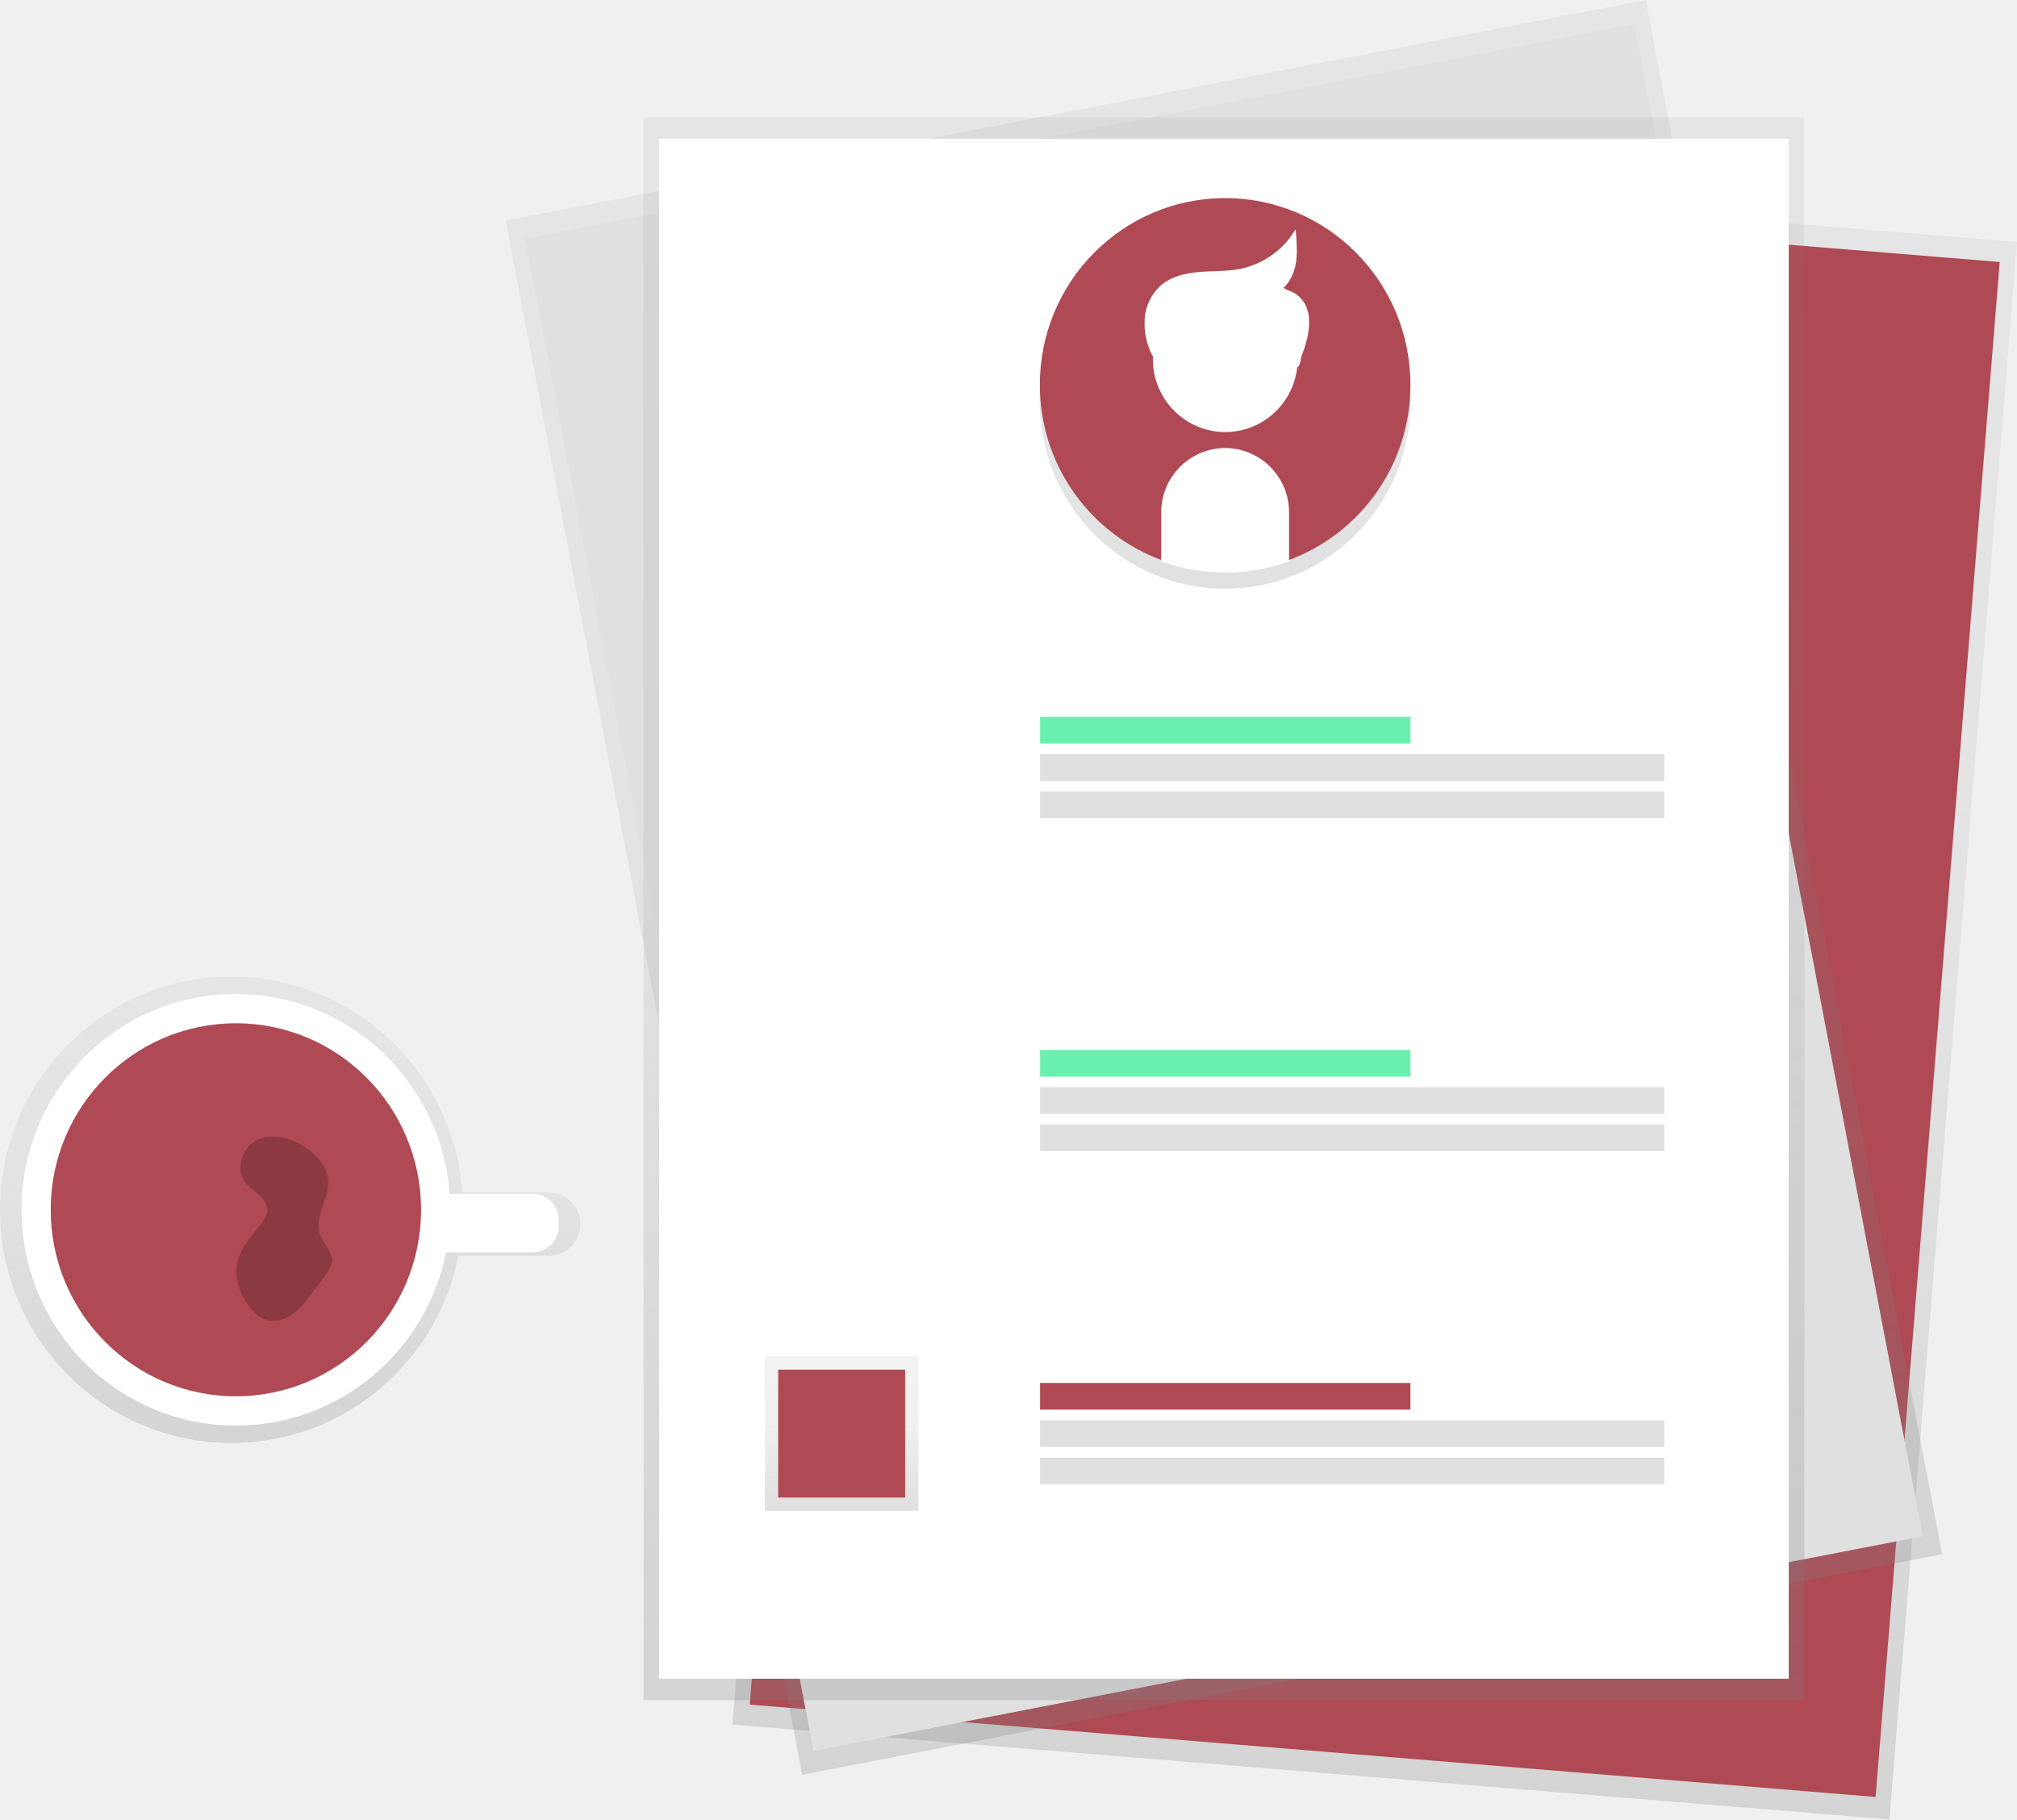
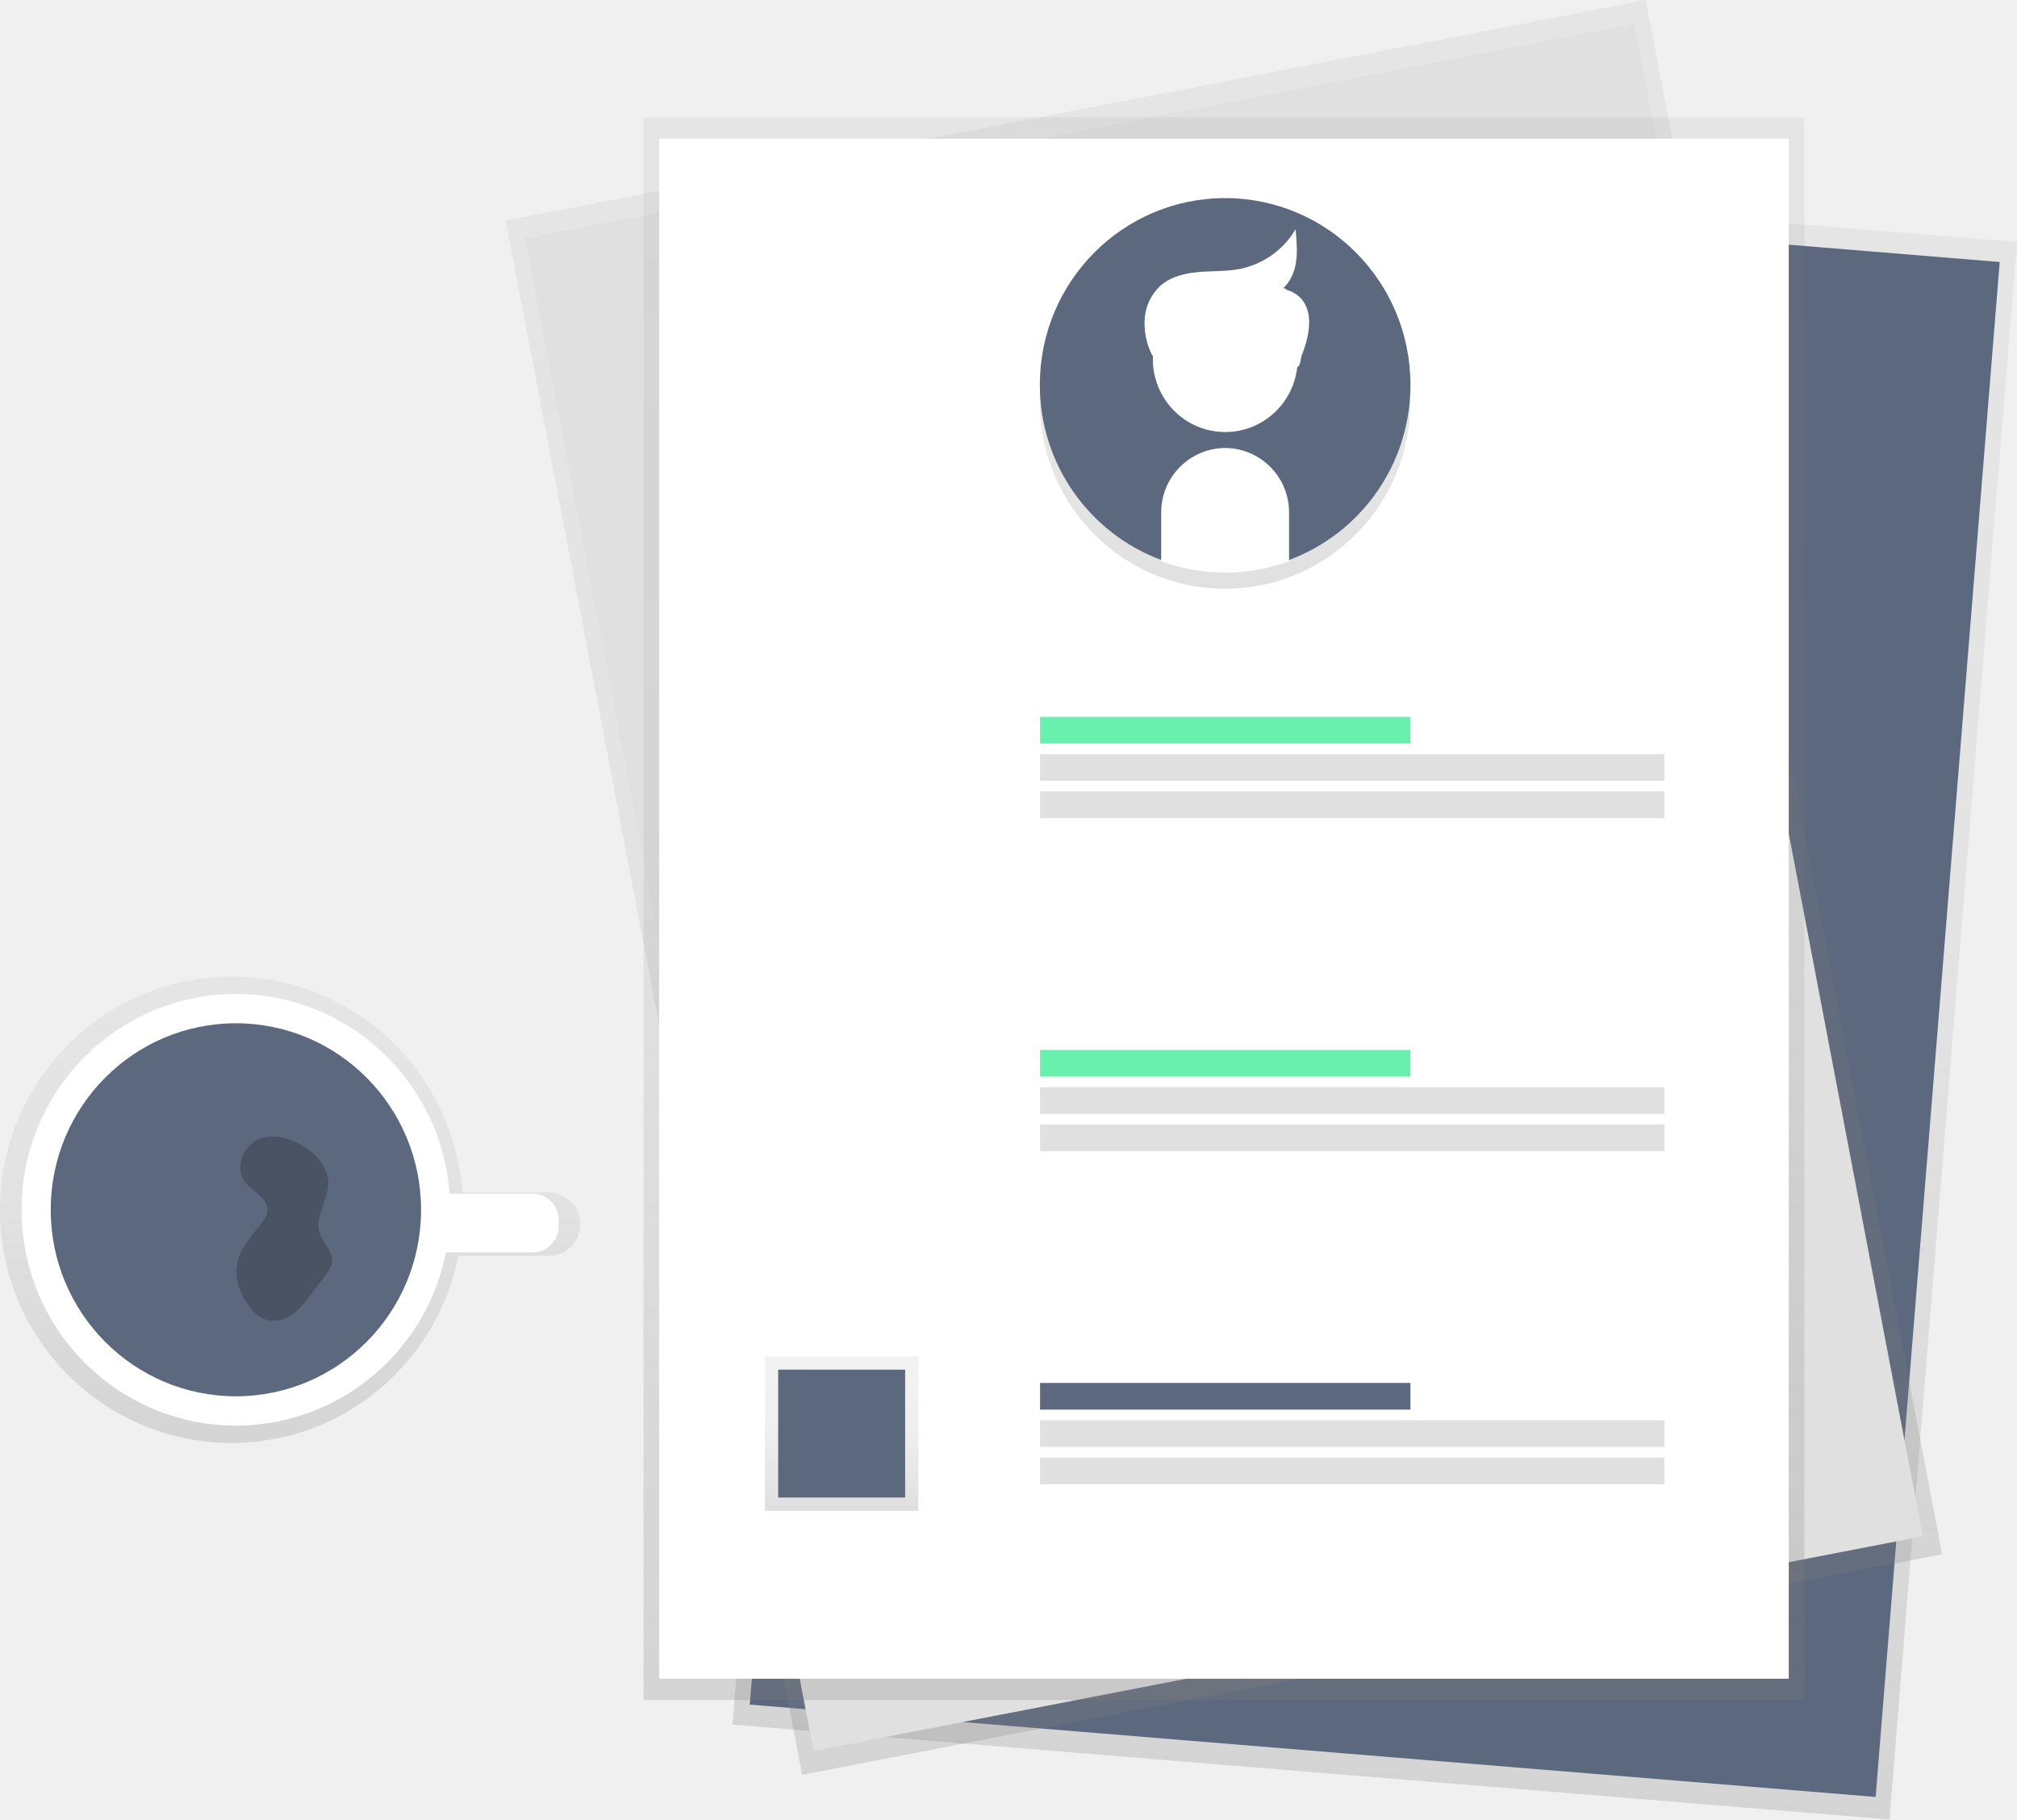
<svg xmlns="http://www.w3.org/2000/svg" xmlns:xlink="http://www.w3.org/1999/xlink" id="062a65d4-6310-416e-8fb8-777315adf84b" data-name="Layer 1" width="853.53" height="770" viewBox="0 0 853.53 770">
  <defs>
    <linearGradient id="7db19e5e-7cc3-41df-8a16-c81cf46c1195" x1="758.38" y1="801.59" x2="758.38" y2="131.56" gradientTransform="translate(-136.27 -110.44) rotate(4.65)" gradientUnits="userSpaceOnUse">
      <stop offset="0" stop-color="gray" stop-opacity="0.25" />
      <stop offset="0.54" stop-color="gray" stop-opacity="0.12" />
      <stop offset="1" stop-color="gray" stop-opacity="0.1" />
    </linearGradient>
    <linearGradient id="87908c47-1c47-4a2f-b745-20cb7009bb75" x1="685.97" y1="797.2" x2="685.97" y2="126.94" gradientTransform="translate(-242.89 51.18) rotate(-10.87)" xlink:href="#7db19e5e-7cc3-41df-8a16-c81cf46c1195" />
    <linearGradient id="f482b758-09b8-4320-b57c-ecd1bdf3658e" x1="517.93" y1="719.46" x2="517.93" y2="49.68" gradientTransform="matrix(1, 0, 0, 1, 0, 0)" xlink:href="#7db19e5e-7cc3-41df-8a16-c81cf46c1195" />
    <linearGradient id="720977dd-28dd-4cd1-b9d4-02f8d793e7ce" x1="553.48" y1="380.79" x2="559.93" y2="535.01" gradientTransform="matrix(-1, 0.01, -0.01, -1, 1253.94, 688.13)" gradientUnits="userSpaceOnUse">
      <stop offset="0" stop-opacity="0.12" />
      <stop offset="0.55" stop-opacity="0.09" />
      <stop offset="1" stop-opacity="0.02" />
    </linearGradient>
    <linearGradient id="e8979000-d63e-4fe0-8af1-0dfdd65d3420" x1="356.17" y1="639.4" x2="356.17" y2="574" gradientTransform="matrix(1, 0, 0, 1, 0, 0)" xlink:href="#7db19e5e-7cc3-41df-8a16-c81cf46c1195" />
    <linearGradient id="3889af47-bc7c-4009-b8ee-af9d60c73d61" x1="296" y1="675.66" x2="296" y2="478.3" gradientTransform="matrix(1, 0, 0, 1, 0, 0)" xlink:href="#7db19e5e-7cc3-41df-8a16-c81cf46c1195" />
  </defs>
  <polygon points="799.57 770 309.95 729.85 363.91 62.28 853.53 102.43 799.57 770" fill="url(#7db19e5e-7cc3-41df-8a16-c81cf46c1195)" />
-   <polygon points="793.7 760.47 317.27 721.39 369.78 71.81 846.21 110.88 793.7 760.47" fill="#af4953" />
+   <polygon points="793.7 760.47 317.27 721.39 369.78 71.81 846.21 110.88 793.7 760.47" fill="#5c687d" />
  <polygon points="821.86 657.75 339.44 751.09 214 93.34 696.42 0 821.86 657.75" fill="url(#87908c47-1c47-4a2f-b745-20cb7009bb75)" />
  <polygon points="813.67 650.15 344.25 740.98 222.19 100.94 691.61 10.12 813.67 650.15" fill="#e0e0e0" />
  <rect x="272.31" y="49.68" width="491.24" height="669.78" fill="url(#f482b758-09b8-4320-b57c-ecd1bdf3658e)" />
  <rect x="278.93" y="58.7" width="478.01" height="651.73" fill="#fff" />
  <path d="M613.25,236.15c.52,43.61,36.05,78.54,79.35,78s78-36.31,77.46-79.93a79,79,0,0,0-52.75-73.69l.24,20.34A26.73,26.73,0,0,1,691.32,208h0a26.72,26.72,0,0,1-26.87-26.42l-.24-20.34A79,79,0,0,0,613.25,236.15Z" transform="translate(-173.24 -65)" fill="url(#720977dd-28dd-4cd1-b9d4-02f8d793e7ce)" />
-   <path d="M770.09,227.84c0-43.62-35.1-79-78.41-79s-78.41,35.36-78.41,79a79,79,0,0,0,51.86,74.33V281.83a26.72,26.72,0,0,1,26.55-26.74h0a26.72,26.72,0,0,1,26.55,26.74v20.35A79,79,0,0,0,770.09,227.84Z" transform="translate(-173.24 -65)" fill="#af4953" />
+   <path d="M770.09,227.84c0-43.62-35.1-79-78.41-79s-78.41,35.36-78.41,79a79,79,0,0,0,51.86,74.33V281.83a26.72,26.72,0,0,1,26.55-26.74h0a26.72,26.72,0,0,1,26.55,26.74v20.35A79,79,0,0,0,770.09,227.84Z" transform="translate(-173.24 -65)" fill="#5c687d" />
  <ellipse cx="518.49" cy="151.98" rx="30.14" ry="30.36" fill="#fff" stroke="#fff" stroke-miterlimit="10" />
  <path d="M691.68,255.09h0a26.72,26.72,0,0,0-26.55,26.74v20.35a78.17,78.17,0,0,0,53.1,0V281.83A26.72,26.72,0,0,0,691.68,255.09Z" transform="translate(-173.24 -65)" fill="#fff" stroke="#fff" stroke-miterlimit="10" />
  <path d="M661.33,215.3A29.63,29.63,0,0,1,658.12,200a20.48,20.48,0,0,1,6.68-13.85c4.39-3.77,10.34-5.1,16.09-5.56s11.58-.18,17.24-1.31a36,36,0,0,0,23-15.72c.36,4.45.72,9-.13,13.36s-3.09,8.7-6.87,11c4.58-2.13,4.08,2.87,3.09,5.86,2.27,2.76,7.78,3.22,8.06,6.79s.23,7.26-1.15,10.55.1,9.1-3.44,9.35" transform="translate(-173.24 -65)" fill="#fff" stroke="#fff" stroke-miterlimit="10" />
  <path d="M715.81,187.26s21,1.85,6.06,33.29" transform="translate(-173.24 -65)" fill="#fff" />
  <rect x="323.71" y="574" width="64.93" height="65.4" fill="url(#e8979000-d63e-4fe0-8af1-0dfdd65d3420)" />
-   <rect x="329.3" y="579.64" width="53.73" height="54.12" fill="#af4953" />
+   <rect x="329.3" y="579.64" width="53.73" height="54.12" fill="#5c687d" />
  <rect x="440.13" y="303.38" width="156.72" height="11.28" fill="#69f0ae" />
  <rect x="440.13" y="319.17" width="264.19" height="11.28" fill="#e0e0e0" />
  <rect x="440.13" y="334.95" width="264.19" height="11.28" fill="#e0e0e0" />
  <rect x="440.13" y="444.33" width="156.72" height="11.28" fill="#69f0ae" />
  <rect x="440.13" y="460.11" width="264.19" height="11.28" fill="#e0e0e0" />
  <rect x="440.13" y="475.9" width="264.19" height="11.28" fill="#e0e0e0" />
-   <rect x="440.13" y="585.27" width="156.72" height="11.28" fill="#af4953" />
+   <rect x="440.13" y="585.27" width="156.72" height="11.28" fill="#5c687d" />
  <rect x="440.13" y="601.06" width="264.19" height="11.28" fill="#e0e0e0" />
  <rect x="440.13" y="616.85" width="264.19" height="11.28" fill="#e0e0e0" />
  <path d="M405.46,569.67H368.88c-3.72-51.08-46-91.37-97.67-91.37-54.11,0-98,44.18-98,98.68s43.86,98.68,98,98.68c47.48,0,87.06-34,96-79.19h38.21a13.4,13.4,0,0,0,0-26.8Z" transform="translate(-173.24 -65)" fill="url(#3889af47-bc7c-4009-b8ee-af9d60c73d61)" />
  <path d="M273.05,485.65c-50.08,0-90.68,40.89-90.68,91.33s40.6,91.33,90.68,91.33,90.68-40.89,90.68-91.33S323.13,485.65,273.05,485.65Zm0,169.14c-42.66,0-77.24-34.83-77.24-77.8s34.58-77.8,77.24-77.8S350.29,534,350.29,577,315.71,654.78,273.05,654.78Z" transform="translate(-173.24 -65)" fill="#fff" />
  <path d="M182.66,505.22h42.73a11,11,0,0,1,11,11V519a11,11,0,0,1-11,11H182.66a0,0,0,0,1,0,0V505.22A0,0,0,0,1,182.66,505.22Z" fill="#fff" />
-   <ellipse cx="99.82" cy="511.98" rx="78.36" ry="78.93" fill="#af4953" />
+   <ellipse cx="99.82" cy="511.98" rx="78.36" ry="78.93" fill="#5c687d" />
  <path d="M281.81,547.55c-6.11,3.2-9.06,12-5,17.62,1.62,2.23,4,3.71,6.07,5.55s3.82,4.41,3.46,7.15a10,10,0,0,1-2.25,4.51c-4.11,5.44-9.18,10.61-10.51,17.31-1.2,6.08,1,12.44,4.58,17.49,2,2.87,4.69,5.53,8.08,6.45,3.75,1,7.81-.32,11-2.61s5.54-5.45,7.88-8.56l5.45-7.24c1.49-2,3-4.13,3.16-6.61.19-4.26-3.8-7.45-5.16-11.48-2.52-7.48,4.43-15.21,3.5-23.06C310.64,552.21,292.34,542,281.81,547.55Z" transform="translate(-173.24 -65)" opacity="0.2" />
</svg>
